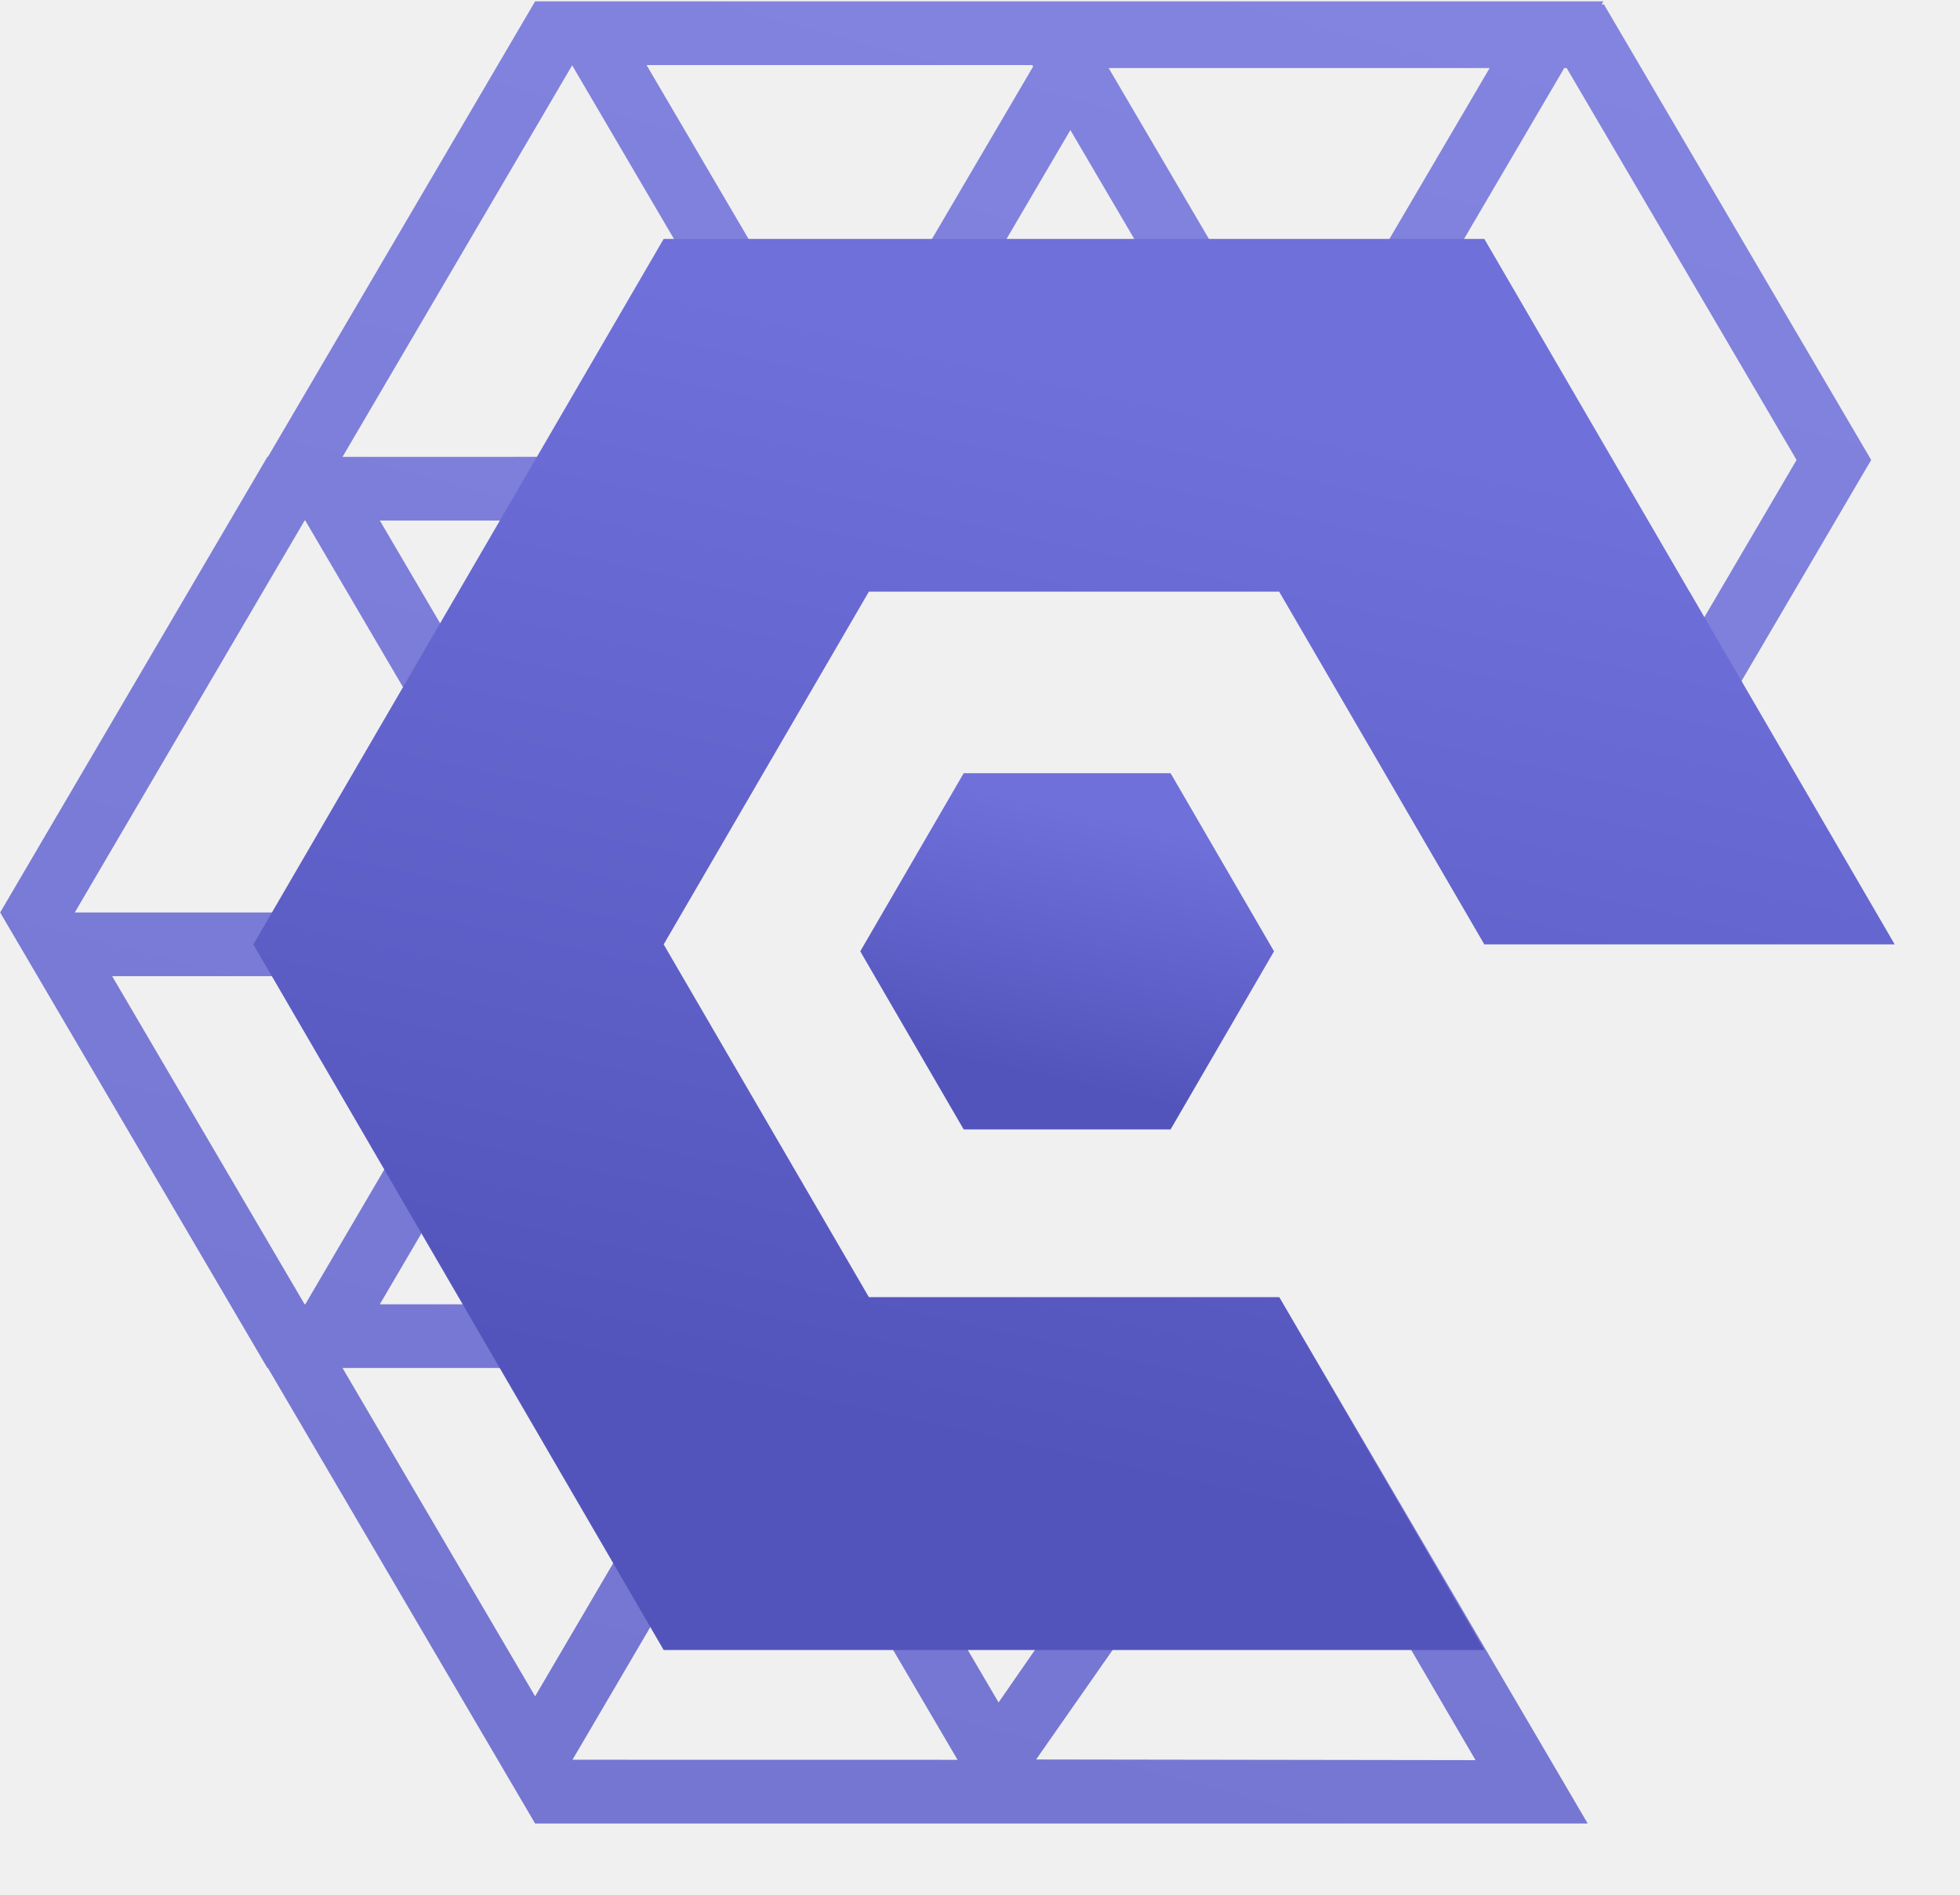
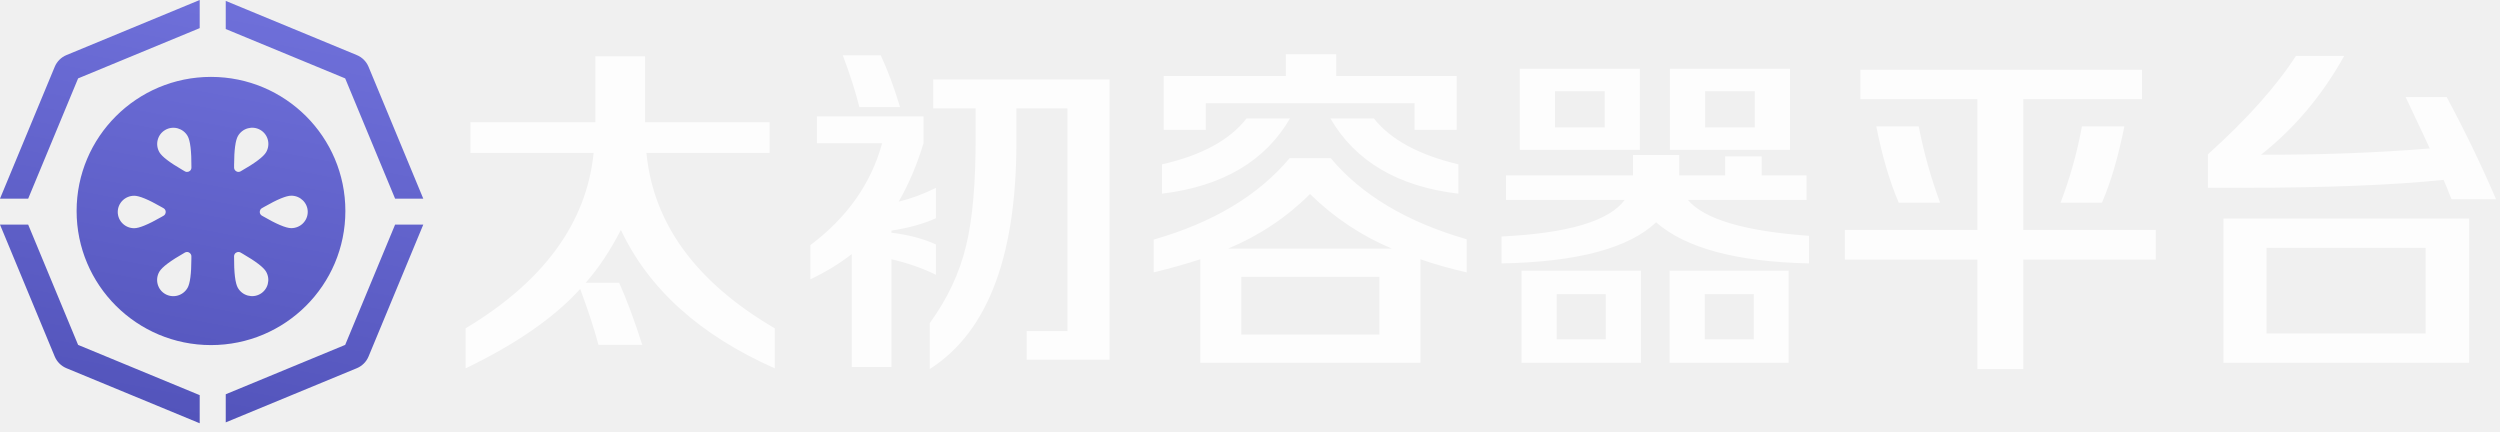
- <svg xmlns="http://www.w3.org/2000/svg" width="30px" height="29px" viewBox="0 0 30 29" version="1.1">
+ <svg xmlns="http://www.w3.org/2000/svg" width="168px" height="29px" viewBox="0 0 168 29" version="1.1">
  <defs>
-     <linearGradient x1="76.927%" y1="-0.156%" x2="50%" y2="97.418%" id="linearGradient-1">
-       <stop stop-color="#8384DF" offset="0%" />
-       <stop stop-color="#7576D1" offset="100%" />
-     </linearGradient>
-     <linearGradient x1="68.518%" y1="14.463%" x2="50%" y2="86.957%" id="linearGradient-2">
-       <stop stop-color="#6F70DA" offset="0%" />
-       <stop stop-color="#5354BB" offset="100%" />
-     </linearGradient>
-     <linearGradient x1="68.518%" y1="14.371%" x2="50%" y2="87.053%" id="linearGradient-3">
+     <linearGradient x1="68.518%" y1="1.922%" x2="50%" y2="100%" id="linearGradient-1">
      <stop stop-color="#6F70DA" offset="0%" />
      <stop stop-color="#5354BB" offset="100%" />
    </linearGradient>
  </defs>
  <g id="kubeoperator" stroke="none" stroke-width="1" fill="none" fill-rule="evenodd">
-     <g id="持续交付-制品库-项目空间备份-4" transform="translate(-20, -21)">
-       <g id="logo" transform="translate(20, 21)">
-         <g id="logo_web" transform="translate(0.002499, 0.020845)">
-           <path d="M24.54,3.51075491e-13 L24.512,0.046 L24.548,0.047 L28.638,7.019 L24.548,13.992 L24.54,13.992 L20.454,7.026 L20.45,7.019 L12.278,7.019 L12.306,6.971 L12.27,6.972 L8.184,13.938 L8.188,13.945 L12.274,20.91 L12.278,20.917 L15.282,26.036 L19.577,19.833 L24.299,27.889 L8.188,27.889 L4.098,20.917 L4.09,20.917 L3.454,19.833 L-3.60600438e-13,13.945 L4.09,6.972 L4.098,6.972 L8.184,0.007 L8.188,3.92819876e-13 L24.54,3.51075491e-13 Z M19.518,21.67 L15.856,26.909 L22.582,26.919 L19.518,21.67 Z M11.707,21.89 L8.76,26.913 L14.654,26.914 L11.707,21.89 Z M11.135,20.916 L5.24,20.917 L8.188,25.942 L11.136,20.917 L11.135,20.916 Z M7.616,14.919 L1.714,14.92 L4.66,19.942 L4.67,19.942 L7.616,14.919 Z M8.188,15.891 L5.811,19.942 L10.564,19.942 L8.188,15.891 Z M4.67,7.946 L4.66,7.946 L1.142,13.945 L1.142,13.945 L7.037,13.945 L7.613,12.964 L4.67,7.946 Z M23.978,1.022 L23.94,1.021 L20.994,6.044 L21.009,6.044 L21.301,6.523 L21.31,6.538 L24.544,12.052 L27.496,7.019 L23.978,1.022 Z M10.556,7.946 L5.811,7.946 L8.184,11.99 L10.556,7.946 Z M8.755,0.979 L5.24,6.972 L11.127,6.971 L11.698,5.998 L8.755,0.979 Z M15.798,0.975 L9.894,0.975 L12.84,5.997 L12.877,5.997 L15.811,0.997 L15.798,0.975 Z M16.381,1.97 L14.019,5.997 L18.744,5.997 L16.381,1.97 Z M22.798,1.021 L16.967,1.021 L19.883,5.991 L22.798,1.021 Z" id="形状结合" fill="url(#linearGradient-1)" fill-rule="nonzero" />
-           <g id="Page-1" transform="translate(3.787732, 3.530636)">
-             <path d="M3.228,16.302 L9.509,16.302 L12.649,21.703 L6.368,21.703 L3.228,16.302 L0.088,10.903 L3.228,5.504 L6.368,10.903 L9.509,5.504 L15.789,5.504 L15.789,5.504 L12.649,0.105 L18.929,0.105 L22.069,5.504 L22.07,5.504 L25.21,10.903 L18.929,10.903 L15.789,5.504 L12.649,0.105 L11.393,2.264 L12.649,0.105 L6.368,0.105 L3.228,5.504 L6.368,10.903 L5.74,11.983 L6.368,10.903 L9.509,16.302 L3.228,16.302 L3.228,16.302 Z M14.316,18.836 L15.789,16.302 L18.929,21.703 L12.649,21.703 L9.509,16.302 L15.789,16.302 L14.316,18.836 Z" id="path-2" fill="url(#linearGradient-2)" />
-             <polygon id="Fill-12" fill="url(#linearGradient-3)" points="10.96 13.735 9.377 11.009 10.96 8.283 14.127 8.283 15.71 11.009 14.127 13.735" />
-           </g>
-         </g>
-       </g>
+     <g id="logo_white">
+       <path d="M1.894,15.095 L5.249,23.177 L13.42,26.554 L13.42,28.444 L4.467,24.744 C4.11,24.596 3.826,24.313 3.678,23.957 L-1.234568e-13,15.095 L1.894,15.095 Z M28.444,15.095 L24.766,23.957 C24.618,24.313 24.335,24.596 23.977,24.744 L15.17,28.384 L15.17,26.494 L23.196,23.177 L26.55,15.095 L28.444,15.095 Z M14.179,5.167 C19.166,5.167 23.209,9.201 23.209,14.179 C23.209,19.156 19.166,23.19 14.179,23.19 C9.191,23.19 5.148,19.156 5.148,14.179 C5.148,9.201 9.191,5.167 14.179,5.167 Z M12.568,16.934 C12.518,16.934 12.469,16.947 12.425,16.972 C11.459,17.521 10.887,17.95 10.708,18.258 C10.403,18.786 10.579,19.457 11.102,19.758 C11.625,20.059 12.297,19.876 12.602,19.348 C12.771,19.056 12.858,18.406 12.861,17.397 L12.861,17.223 L12.86,17.198 C12.846,17.049 12.721,16.933 12.568,16.934 Z M15.767,17.079 C15.743,17.122 15.729,17.171 15.729,17.221 C15.722,18.33 15.808,19.039 15.986,19.347 C16.291,19.874 16.963,20.057 17.486,19.755 C18.009,19.454 18.186,18.782 17.881,18.255 C17.712,17.963 17.19,17.564 16.316,17.057 L16.24,17.013 L16.165,16.97 L16.141,16.958 C16.006,16.896 15.843,16.947 15.767,17.079 Z M9.019,13.155 C8.408,13.155 7.913,13.643 7.913,14.246 C7.913,14.848 8.407,15.336 9.018,15.336 C9.356,15.336 9.964,15.085 10.842,14.583 L10.918,14.539 L10.993,14.495 L11.015,14.481 C11.137,14.394 11.174,14.228 11.097,14.098 C11.077,14.063 11.05,14.033 11.018,14.01 L10.993,13.994 L10.918,13.95 L10.844,13.908 C9.965,13.405 9.357,13.154 9.019,13.155 Z M19.575,13.15 C19.237,13.15 18.629,13.401 17.751,13.904 L17.675,13.947 L17.6,13.991 L17.577,14.005 C17.456,14.092 17.419,14.258 17.496,14.389 C17.521,14.432 17.557,14.467 17.6,14.493 C18.559,15.052 19.217,15.332 19.574,15.331 C20.185,15.331 20.68,14.843 20.68,14.24 C20.68,13.638 20.186,13.15 19.575,13.15 Z M15.17,0.06 L23.977,3.701 C24.335,3.848 24.618,4.131 24.766,4.488 L28.444,13.349 L26.55,13.349 L23.196,5.268 L15.17,1.951 L15.17,0.06 Z M13.42,-3.12638804e-13 L13.42,1.89 L5.249,5.268 L1.894,13.349 L-1.234568e-13,13.349 L3.678,4.488 C3.826,4.131 4.11,3.848 4.467,3.701 L13.42,-3.12638804e-13 Z M11.107,8.731 C10.584,9.032 10.407,9.704 10.712,10.231 C10.881,10.523 11.402,10.922 12.277,11.429 L12.428,11.516 L12.452,11.528 C12.587,11.59 12.75,11.539 12.826,11.407 C12.85,11.364 12.864,11.315 12.864,11.265 C12.871,10.156 12.785,9.448 12.607,9.139 C12.302,8.612 11.63,8.429 11.107,8.731 Z M15.991,9.138 C15.822,9.43 15.735,10.08 15.731,11.089 L15.732,11.263 L15.733,11.288 C15.746,11.437 15.872,11.553 16.025,11.552 C16.075,11.552 16.124,11.539 16.168,11.514 C17.134,10.965 17.706,10.536 17.884,10.228 C18.19,9.7 18.014,9.029 17.491,8.728 C16.968,8.427 16.296,8.61 15.991,9.138 Z" id="形状结合备份" fill="url(#linearGradient-1)" />
+       <path d="M52.066,24.754 L52.066,22.063 C46.779,18.97 43.904,15.042 43.44,10.279 L43.44,10.279 L51.718,10.279 L51.718,8.214 L43.347,8.214 L43.347,3.784 L40.008,3.784 L40.008,8.214 L31.614,8.214 L31.614,10.279 L39.892,10.279 C39.413,14.98 36.545,18.908 31.289,22.063 L31.289,22.063 L31.289,24.754 C34.69,23.114 37.256,21.336 38.988,19.418 C39.529,20.872 39.938,22.125 40.217,23.176 L40.217,23.176 L43.162,23.176 C42.621,21.491 42.103,20.099 41.608,19.001 L41.608,19.001 L39.359,19.001 C40.209,18.042 40.997,16.859 41.724,15.452 C43.595,19.426 47.042,22.527 52.066,24.754 L52.066,24.754 Z M60.484,7.194 C60.082,5.864 59.649,4.704 59.185,3.714 L59.185,3.714 L56.635,3.714 C57.114,4.982 57.485,6.142 57.748,7.194 L57.748,7.194 L60.484,7.194 Z M62.478,24.8 C66.467,22.264 68.407,16.967 68.299,8.91 L68.299,8.91 L68.299,7.286 L71.731,7.286 L71.731,22.248 L68.994,22.248 L68.994,24.174 L74.56,24.174 L74.56,5.338 L62.71,5.338 L62.71,7.286 L65.562,7.286 L65.562,8.98 C65.578,12.227 65.361,14.748 64.913,16.542 C64.48,18.351 63.669,20.076 62.478,21.715 L62.478,21.715 L62.478,24.8 Z M59.904,24.661 L59.904,17.423 C60.986,17.671 61.983,18.019 62.896,18.467 L62.896,18.467 L62.896,16.426 C62.045,16.039 61.048,15.776 59.904,15.637 L59.904,15.637 L59.904,15.498 C61.095,15.312 62.092,15.034 62.896,14.663 L62.896,14.663 L62.896,12.622 C62.061,13.039 61.226,13.348 60.391,13.55 C61.056,12.405 61.612,11.098 62.061,9.629 L62.061,9.629 L62.061,7.82 L54.895,7.82 L54.895,9.629 L59.278,9.629 C58.536,12.336 56.928,14.617 54.455,16.472 L54.455,16.472 L54.455,18.769 C55.475,18.289 56.403,17.725 57.237,17.075 L57.237,17.075 L57.237,24.661 L59.904,24.661 Z M81.029,8.725 L81.029,6.938 L95.059,6.938 L95.059,8.725 L97.888,8.725 L97.888,5.106 L89.795,5.106 L89.795,3.644 L86.409,3.644 L86.409,5.106 L78.2,5.106 L78.2,8.725 L81.029,8.725 Z M78.084,13.016 C82.15,12.521 85.018,10.835 86.688,7.959 L86.688,7.959 L83.766,7.959 C82.637,9.413 80.743,10.441 78.084,11.044 L78.084,11.044 L78.084,13.016 Z M98.004,13.016 L98.004,11.044 C95.345,10.41 93.451,9.382 92.323,7.959 L92.323,7.959 L89.401,7.959 C91.086,10.851 93.953,12.537 98.004,13.016 L98.004,13.016 Z M95.453,24.382 L95.453,17.423 C96.381,17.748 97.416,18.042 98.56,18.305 L98.56,18.305 L98.56,16.078 C94.541,14.918 91.495,13.101 89.424,10.627 L89.424,10.627 L86.664,10.627 C84.562,13.132 81.516,14.957 77.528,16.101 L77.528,16.101 L77.528,18.305 C78.672,18.027 79.715,17.733 80.658,17.423 L80.658,17.423 L80.658,24.382 L95.453,24.382 Z M93.528,16.704 L82.537,16.704 C84.639,15.823 86.471,14.601 88.033,13.039 C89.64,14.617 91.472,15.838 93.528,16.704 L93.528,16.704 Z M92.694,22.48 L83.418,22.48 L83.418,18.606 L92.694,18.606 L92.694,22.48 Z M120.289,10.07 L120.289,4.619 L112.219,4.619 L112.219,10.07 L120.289,10.07 Z M110.201,10.07 L110.201,4.619 L102.131,4.619 L102.131,10.07 L110.201,10.07 Z M107.836,8.562 L104.497,8.562 L104.497,6.127 L107.836,6.127 L107.836,8.562 Z M117.923,8.562 L114.584,8.562 L114.584,6.127 L117.923,6.127 L117.923,8.562 Z M121.564,17.702 L121.564,15.846 C117.235,15.537 114.522,14.733 113.425,13.434 L113.425,13.434 L121.402,13.434 L121.402,11.787 L118.387,11.787 L118.387,10.511 L115.929,10.511 L115.929,11.787 L112.845,11.787 L112.845,10.418 L109.737,10.418 L109.737,11.787 L101.204,11.787 L101.204,13.434 L109.181,13.434 C108.13,14.856 105.37,15.676 100.902,15.892 L100.902,15.892 L100.902,17.702 C105.973,17.609 109.436,16.689 111.291,14.941 C113.27,16.673 116.694,17.594 121.564,17.702 L121.564,17.702 Z M120.196,24.382 L120.196,18.189 L112.196,18.189 L112.196,24.382 L120.196,24.382 Z M110.271,24.382 L110.271,18.189 L102.247,18.189 L102.247,24.382 L110.271,24.382 Z M107.906,22.805 L104.613,22.805 L104.613,19.766 L107.906,19.766 L107.906,22.805 Z M117.854,22.805 L114.561,22.805 L114.561,19.766 L117.854,19.766 L117.854,22.805 Z M135.964,24.8 L135.964,17.447 L144.869,17.447 L144.869,15.452 L135.964,15.452 L135.964,6.66 L143.941,6.66 L143.941,4.688 L125.019,4.688 L125.019,6.66 L132.88,6.66 L132.88,15.452 L123.976,15.452 L123.976,17.447 L132.88,17.447 L132.88,24.8 L135.964,24.8 Z M141.251,13.619 C141.839,12.274 142.341,10.565 142.759,8.493 L142.759,8.493 L139.906,8.493 C139.582,10.256 139.103,11.964 138.469,13.619 L138.469,13.619 L141.251,13.619 Z M130.376,13.619 C129.757,11.949 129.278,10.24 128.938,8.493 L128.938,8.493 L126.086,8.493 C126.472,10.457 126.975,12.165 127.593,13.619 L127.593,13.619 L130.376,13.619 Z M167.733,13.387 C166.775,11.145 165.67,8.856 164.417,6.521 L164.417,6.521 L161.658,6.521 C161.781,6.784 161.967,7.178 162.214,7.704 C162.694,8.709 163.049,9.467 163.281,9.977 C159.648,10.271 155.868,10.41 151.942,10.395 C154.183,8.632 156.046,6.42 157.53,3.76 L157.53,3.76 L154.284,3.76 C152.954,5.817 150.983,8.021 148.37,10.372 L148.37,10.372 L148.37,12.622 L150.606,12.622 C156.277,12.618 160.811,12.44 164.209,12.088 C164.41,12.552 164.533,12.854 164.58,12.993 C164.657,13.163 164.711,13.294 164.742,13.387 L164.742,13.387 L167.733,13.387 Z M165.925,24.382 L165.925,14.686 L149.414,14.686 L149.414,24.382 L165.925,24.382 Z M163.003,22.411 L152.313,22.411 L152.313,16.658 L163.003,16.658 L163.003,22.411 Z" id="太初容器平台" fill="#FFFFFF" fill-rule="nonzero" opacity="0.849" />
    </g>
  </g>
</svg>
